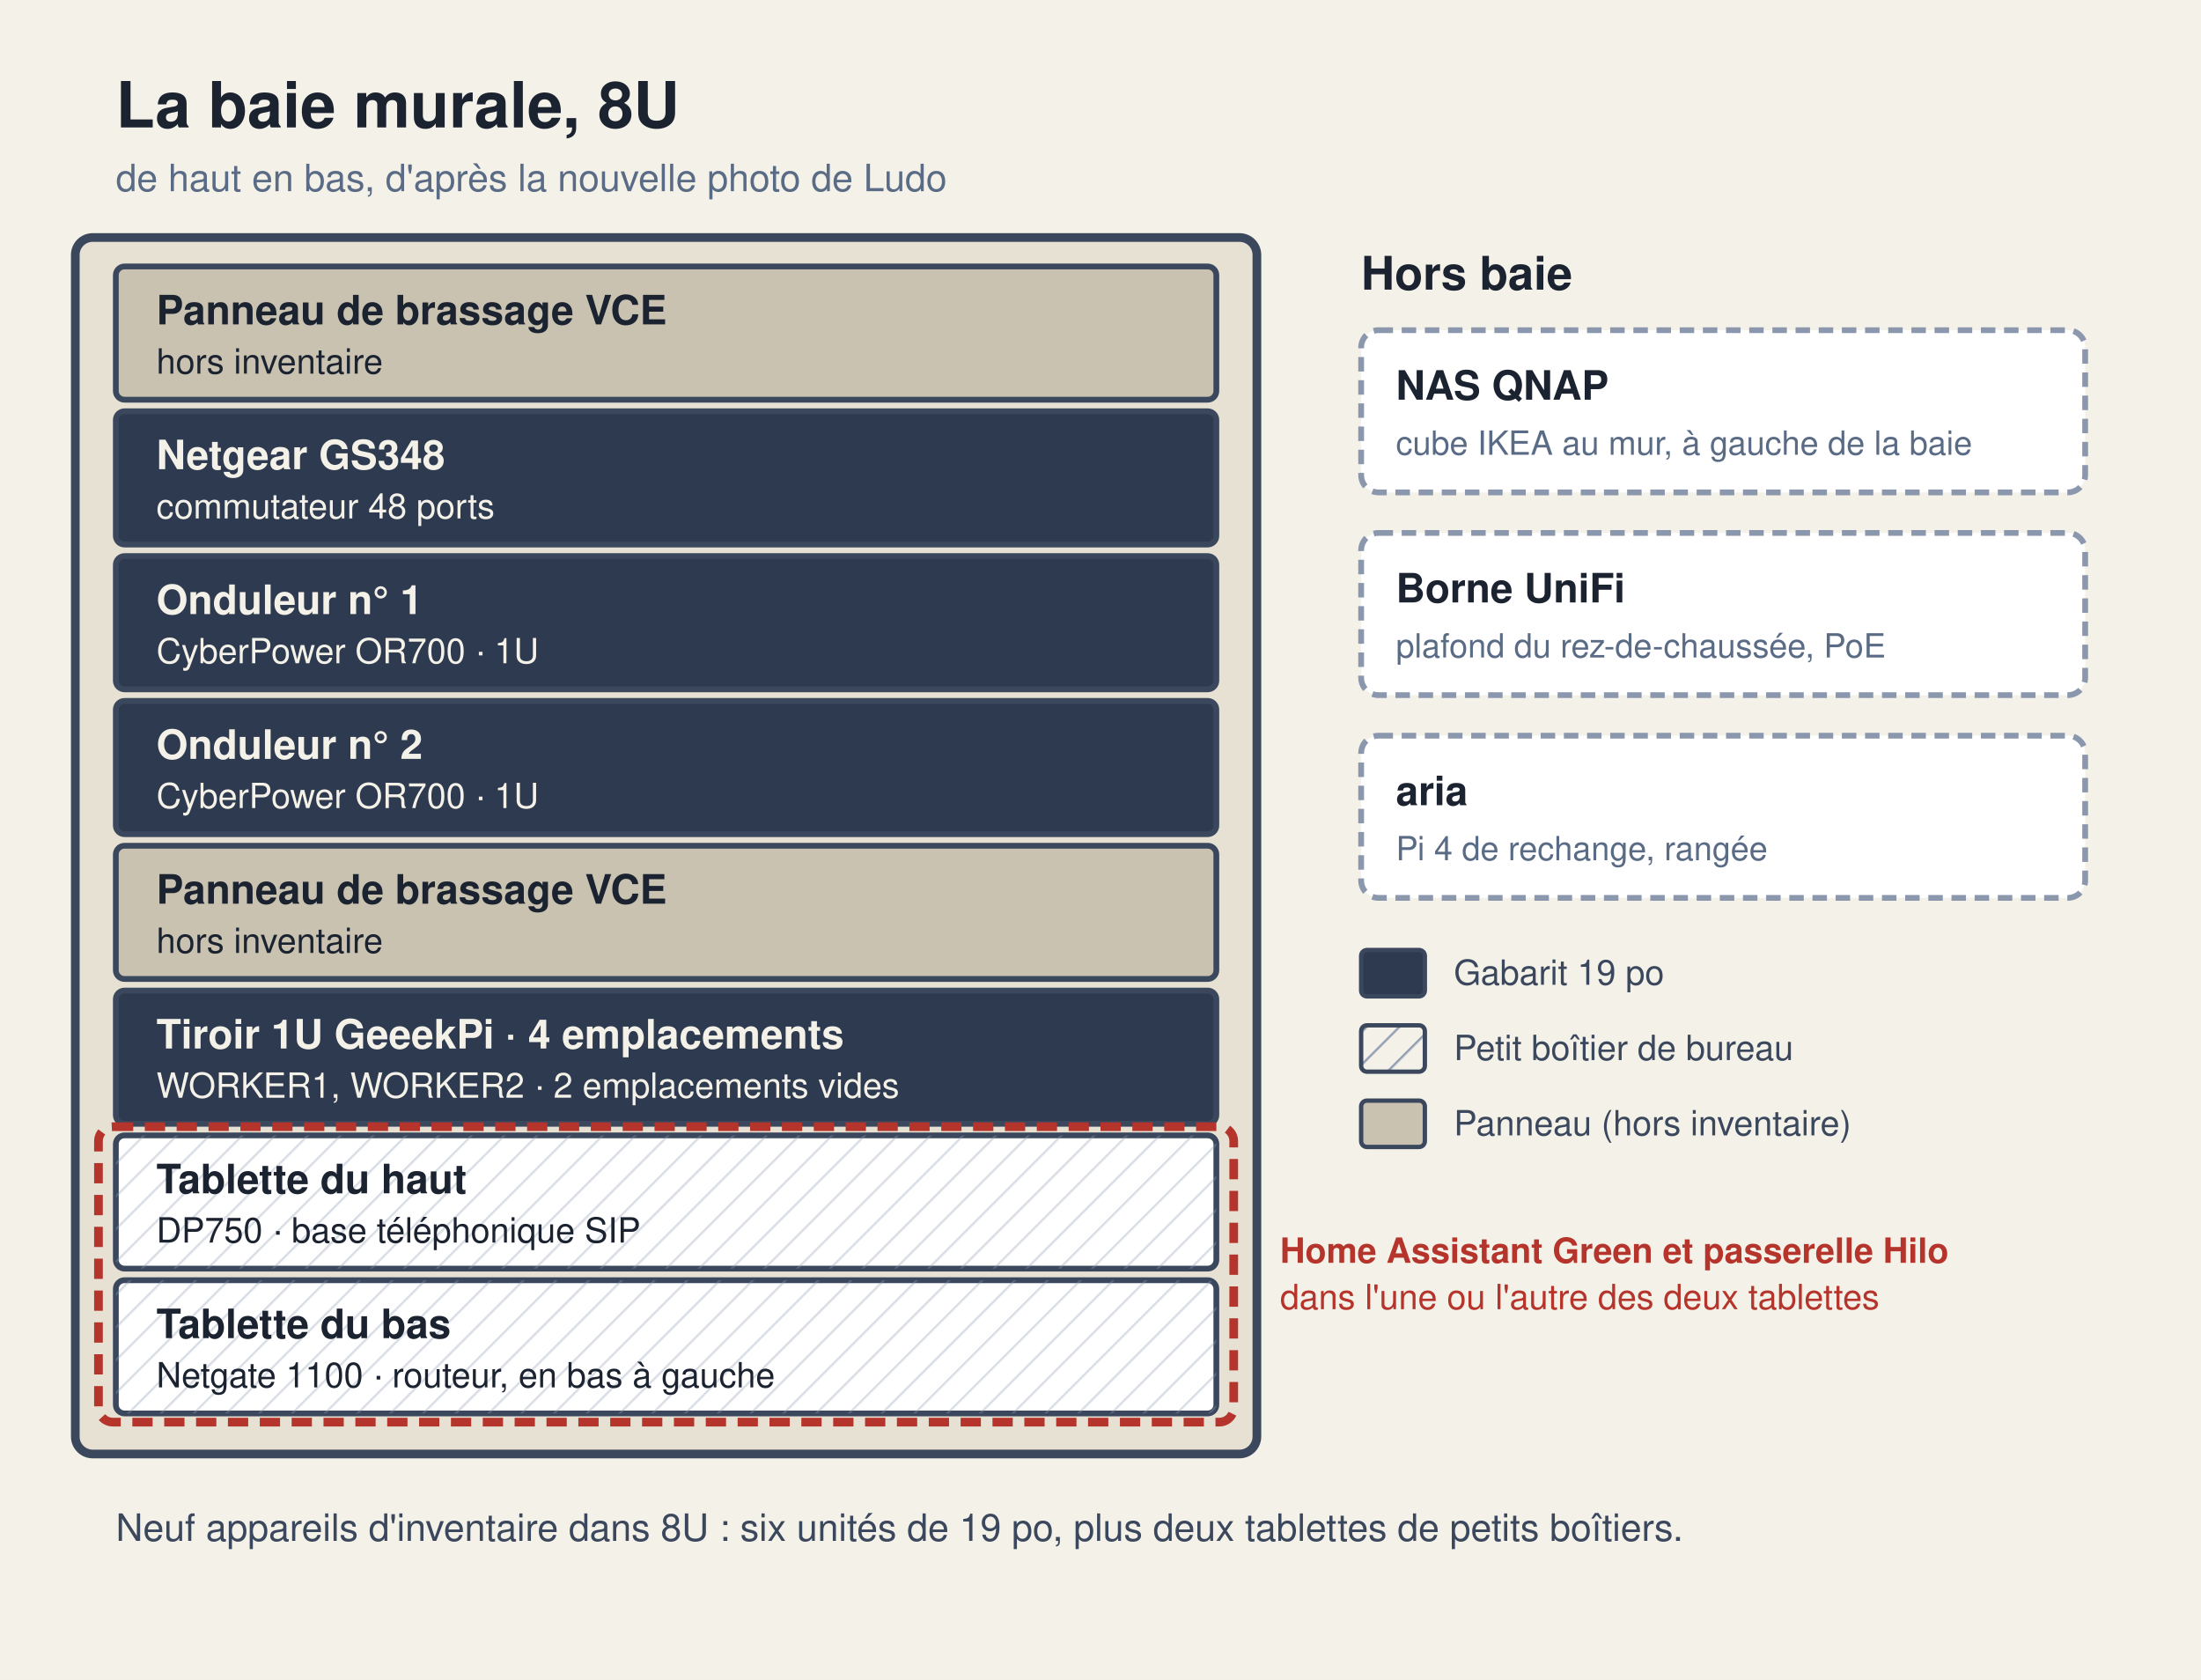
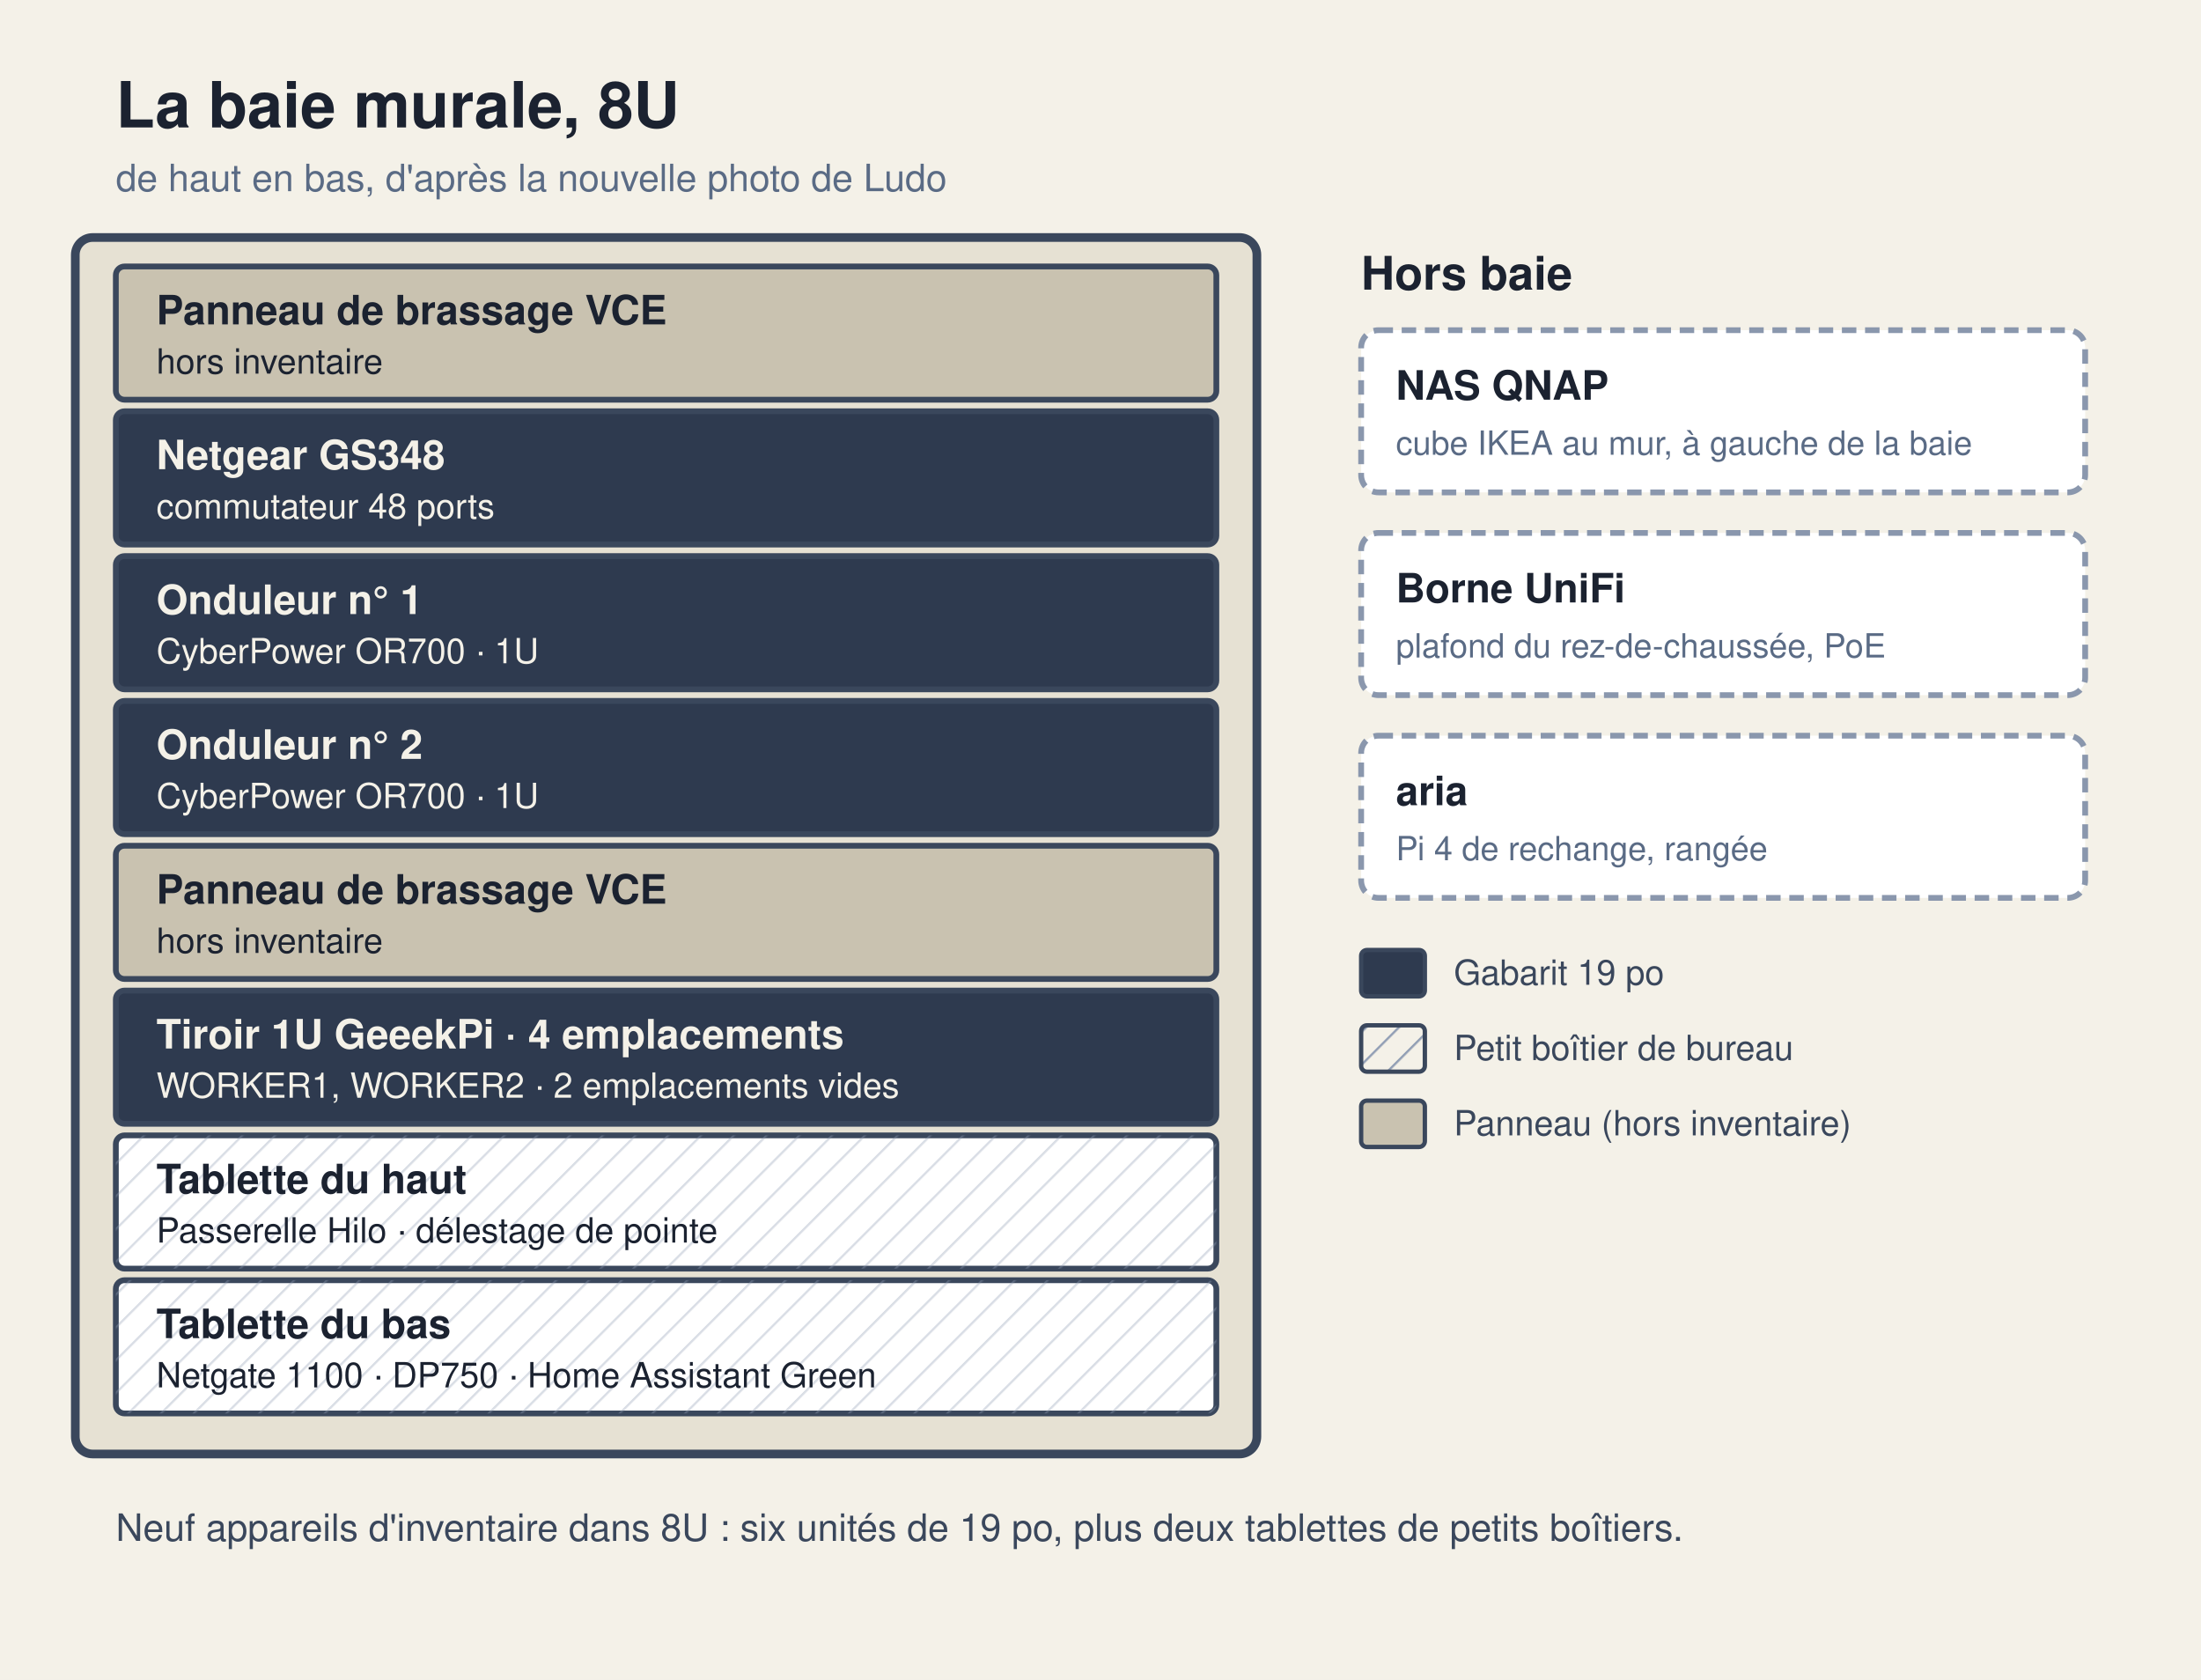
<svg xmlns="http://www.w3.org/2000/svg" viewBox="0 0 760 580" font-family="Helvetica, Arial, sans-serif" role="img" aria-label="Schéma de la baie murale, de haut en bas : panneau de raccordement, commutateur, deux onduleurs, panneau de raccordement, tiroir des deux Pi, puis deux tablettes de petits boîtiers ; trois appareils hors baie">
  <defs>
    <pattern id="h" width="8" height="8" patternUnits="userSpaceOnUse" patternTransform="rotate(45)">
      <line x1="0" y1="0" x2="0" y2="8" stroke="#8a97ad" stroke-width="1.5" />
    </pattern>
  </defs>
  <rect width="760" height="580" fill="#f4f1e8" />
  <text x="40" y="44" font-size="22" font-weight="bold" fill="#1b2230">La baie murale, 8U</text>
  <text x="40" y="66" font-size="13" fill="#5a6b85">de haut en bas, d'après la nouvelle photo de Ludo</text>
  <rect x="26" y="82" width="408" height="420" rx="6" fill="#e6e1d3" stroke="#3a475c" stroke-width="3" />
  <rect x="40" y="92" width="380" height="46" rx="3" fill="#c9c2b0" stroke="#3a475c" stroke-width="2" />
  <text x="54" y="112" font-size="14" font-weight="bold" fill="#1b2230">Panneau de brassage VCE</text>
  <text x="54" y="129" font-size="12" fill="#1b2230">hors inventaire</text>
  <rect x="40" y="142" width="380" height="46" rx="3" fill="#2e3a4f" stroke="#3a475c" stroke-width="2" />
  <text x="54" y="162" font-size="14" font-weight="bold" fill="#f4f1e8">Netgear GS348</text>
  <text x="54" y="179" font-size="12" fill="#f4f1e8">commutateur 48 ports</text>
  <rect x="40" y="192" width="380" height="46" rx="3" fill="#2e3a4f" stroke="#3a475c" stroke-width="2" />
  <text x="54" y="212" font-size="14" font-weight="bold" fill="#f4f1e8">Onduleur n° 1</text>
  <text x="54" y="229" font-size="12" fill="#f4f1e8">CyberPower OR700 · 1U</text>
  <rect x="40" y="242" width="380" height="46" rx="3" fill="#2e3a4f" stroke="#3a475c" stroke-width="2" />
  <text x="54" y="262" font-size="14" font-weight="bold" fill="#f4f1e8">Onduleur n° 2</text>
  <text x="54" y="279" font-size="12" fill="#f4f1e8">CyberPower OR700 · 1U</text>
  <rect x="40" y="292" width="380" height="46" rx="3" fill="#c9c2b0" stroke="#3a475c" stroke-width="2" />
  <text x="54" y="312" font-size="14" font-weight="bold" fill="#1b2230">Panneau de brassage VCE</text>
  <text x="54" y="329" font-size="12" fill="#1b2230">hors inventaire</text>
  <rect x="40" y="342" width="380" height="46" rx="3" fill="#2e3a4f" stroke="#3a475c" stroke-width="2" />
  <text x="54" y="362" font-size="14" font-weight="bold" fill="#f4f1e8">Tiroir 1U GeeekPi · 4 emplacements</text>
  <text x="54" y="379" font-size="12" fill="#f4f1e8">WORKER1, WORKER2 · 2 emplacements vides</text>
  <rect x="40" y="392" width="380" height="46" rx="3" fill="#fff" stroke="#3a475c" stroke-width="2" />
  <rect x="40" y="392" width="380" height="46" rx="3" fill="url(#h)" opacity=".35" />
  <text x="54" y="412" font-size="14" font-weight="bold" fill="#1b2230">Tablette du haut</text>
-   <text x="54" y="429" font-size="12" fill="#1b2230">DP750 · base téléphonique SIP</text>
+   <text x="54" y="429" font-size="12" fill="#1b2230">Passerelle Hilo · délestage de pointe</text>
  <rect x="40" y="442" width="380" height="46" rx="3" fill="#fff" stroke="#3a475c" stroke-width="2" />
  <rect x="40" y="442" width="380" height="46" rx="3" fill="url(#h)" opacity=".35" />
  <text x="54" y="462" font-size="14" font-weight="bold" fill="#1b2230">Tablette du bas</text>
-   <text x="54" y="479" font-size="12" fill="#1b2230">Netgate 1100 · routeur, en bas à gauche</text>
-   <rect x="34" y="389" width="392" height="102" rx="5" fill="none" stroke="#b5342b" stroke-width="3" stroke-dasharray="7 4" />
-   <text x="442" y="436" font-size="12" font-weight="bold" fill="#b5342b">Home Assistant Green et passerelle Hilo </text>
-   <text x="442" y="452" font-size="12" fill="#b5342b">dans l'une ou l'autre des deux tablettes</text>
+   <text x="54" y="479" font-size="12" fill="#1b2230">Netgate 1100 · DP750 · Home Assistant Green</text>
  <text x="470" y="100" font-size="16" font-weight="bold" fill="#1b2230">Hors baie</text>
  <rect x="470" y="114" width="250" height="56" rx="6" fill="#fff" stroke="#8a97ad" stroke-width="2" stroke-dasharray="5 3" />
  <text x="482" y="138" font-size="14" font-weight="bold" fill="#1b2230">NAS QNAP</text>
  <text x="482" y="157" font-size="11.5" fill="#5a6b85">cube IKEA au mur, à gauche de la baie</text>
  <rect x="470" y="184" width="250" height="56" rx="6" fill="#fff" stroke="#8a97ad" stroke-width="2" stroke-dasharray="5 3" />
  <text x="482" y="208" font-size="14" font-weight="bold" fill="#1b2230">Borne UniFi</text>
  <text x="482" y="227" font-size="11.5" fill="#5a6b85">plafond du rez-de-chaussée, PoE</text>
  <rect x="470" y="254" width="250" height="56" rx="6" fill="#fff" stroke="#8a97ad" stroke-width="2" stroke-dasharray="5 3" />
  <text x="482" y="278" font-size="14" font-weight="bold" fill="#1b2230">aria</text>
  <text x="482" y="297" font-size="11.5" fill="#5a6b85">Pi 4 de rechange, rangée</text>
  <rect x="470" y="328" width="22" height="16" rx="2" fill="#2e3a4f" stroke="#3a475c" stroke-width="1.5" />
  <text x="502" y="340" font-size="12" fill="#3a475c">Gabarit 19 po</text>
  <rect x="470" y="354" width="22" height="16" rx="2" fill="url(#h)" stroke="#3a475c" stroke-width="1.5" />
  <text x="502" y="366" font-size="12" fill="#3a475c">Petit boîtier de bureau</text>
  <rect x="470" y="380" width="22" height="16" rx="2" fill="#c9c2b0" stroke="#3a475c" stroke-width="1.5" />
  <text x="502" y="392" font-size="12" fill="#3a475c">Panneau (hors inventaire)</text>
  <text x="40" y="532" font-size="13" fill="#3a475c">Neuf appareils d'inventaire dans 8U : six unités de 19 po, plus deux tablettes de petits boîtiers.</text>
</svg>
